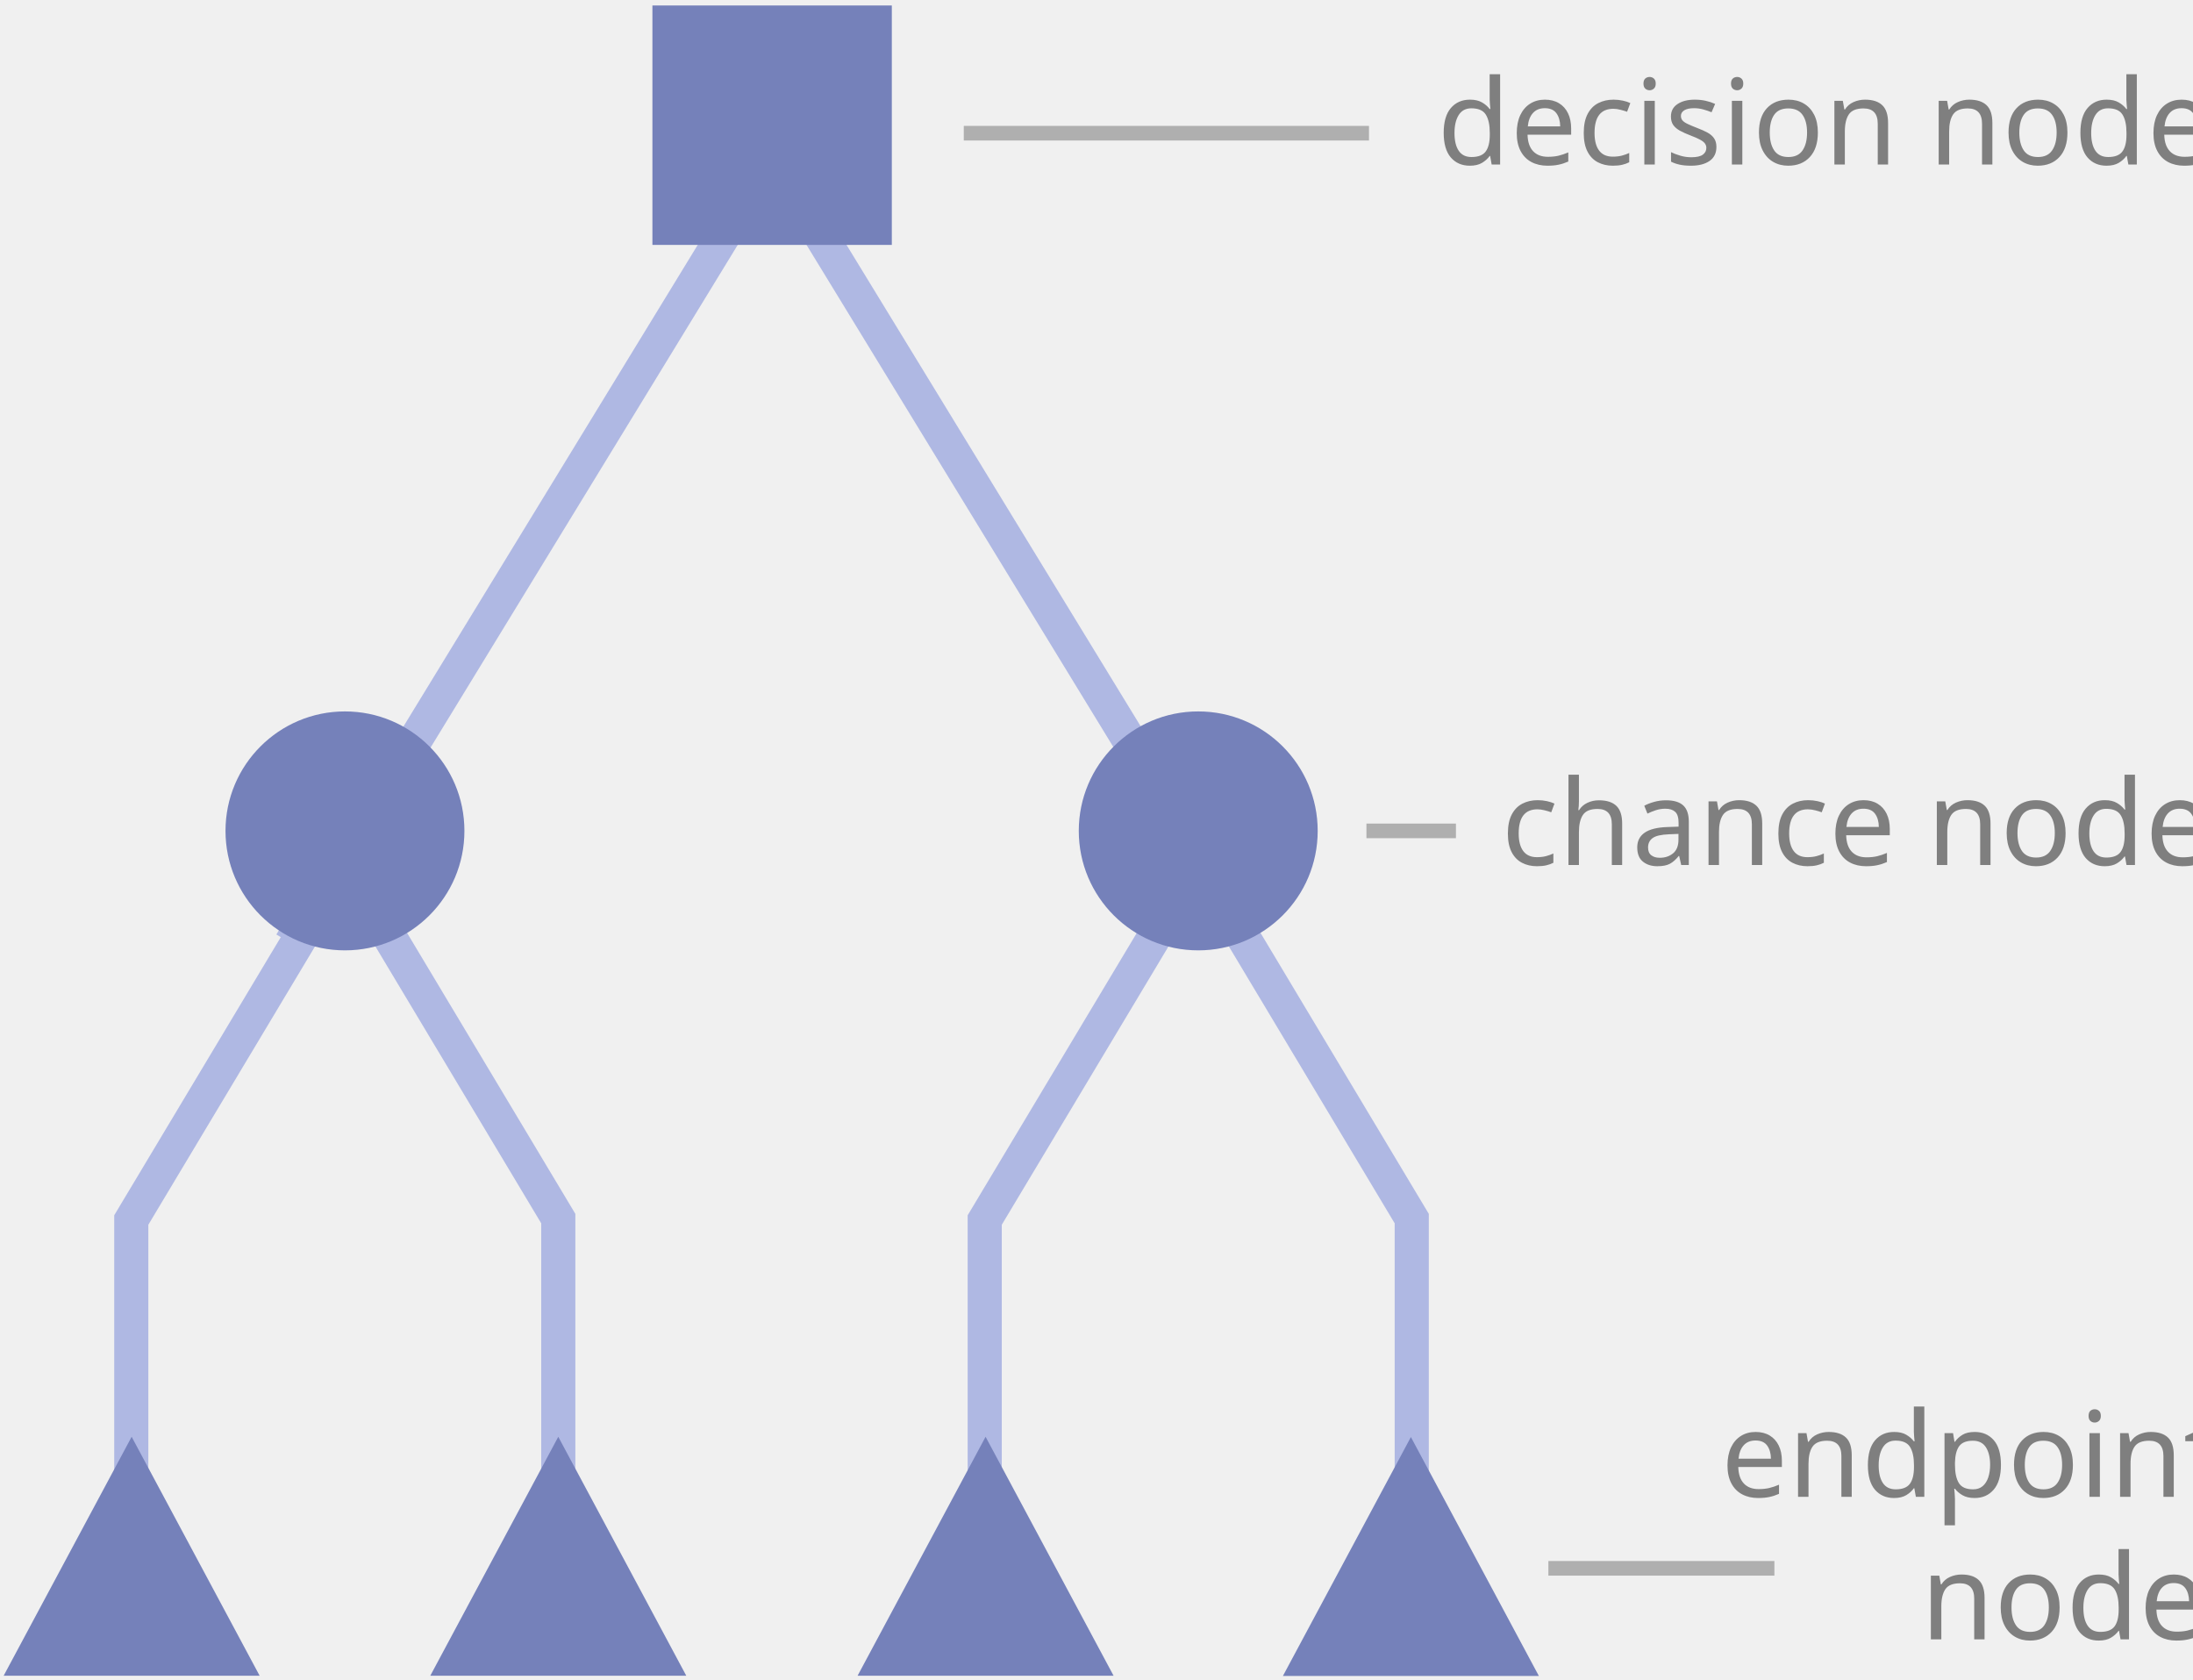
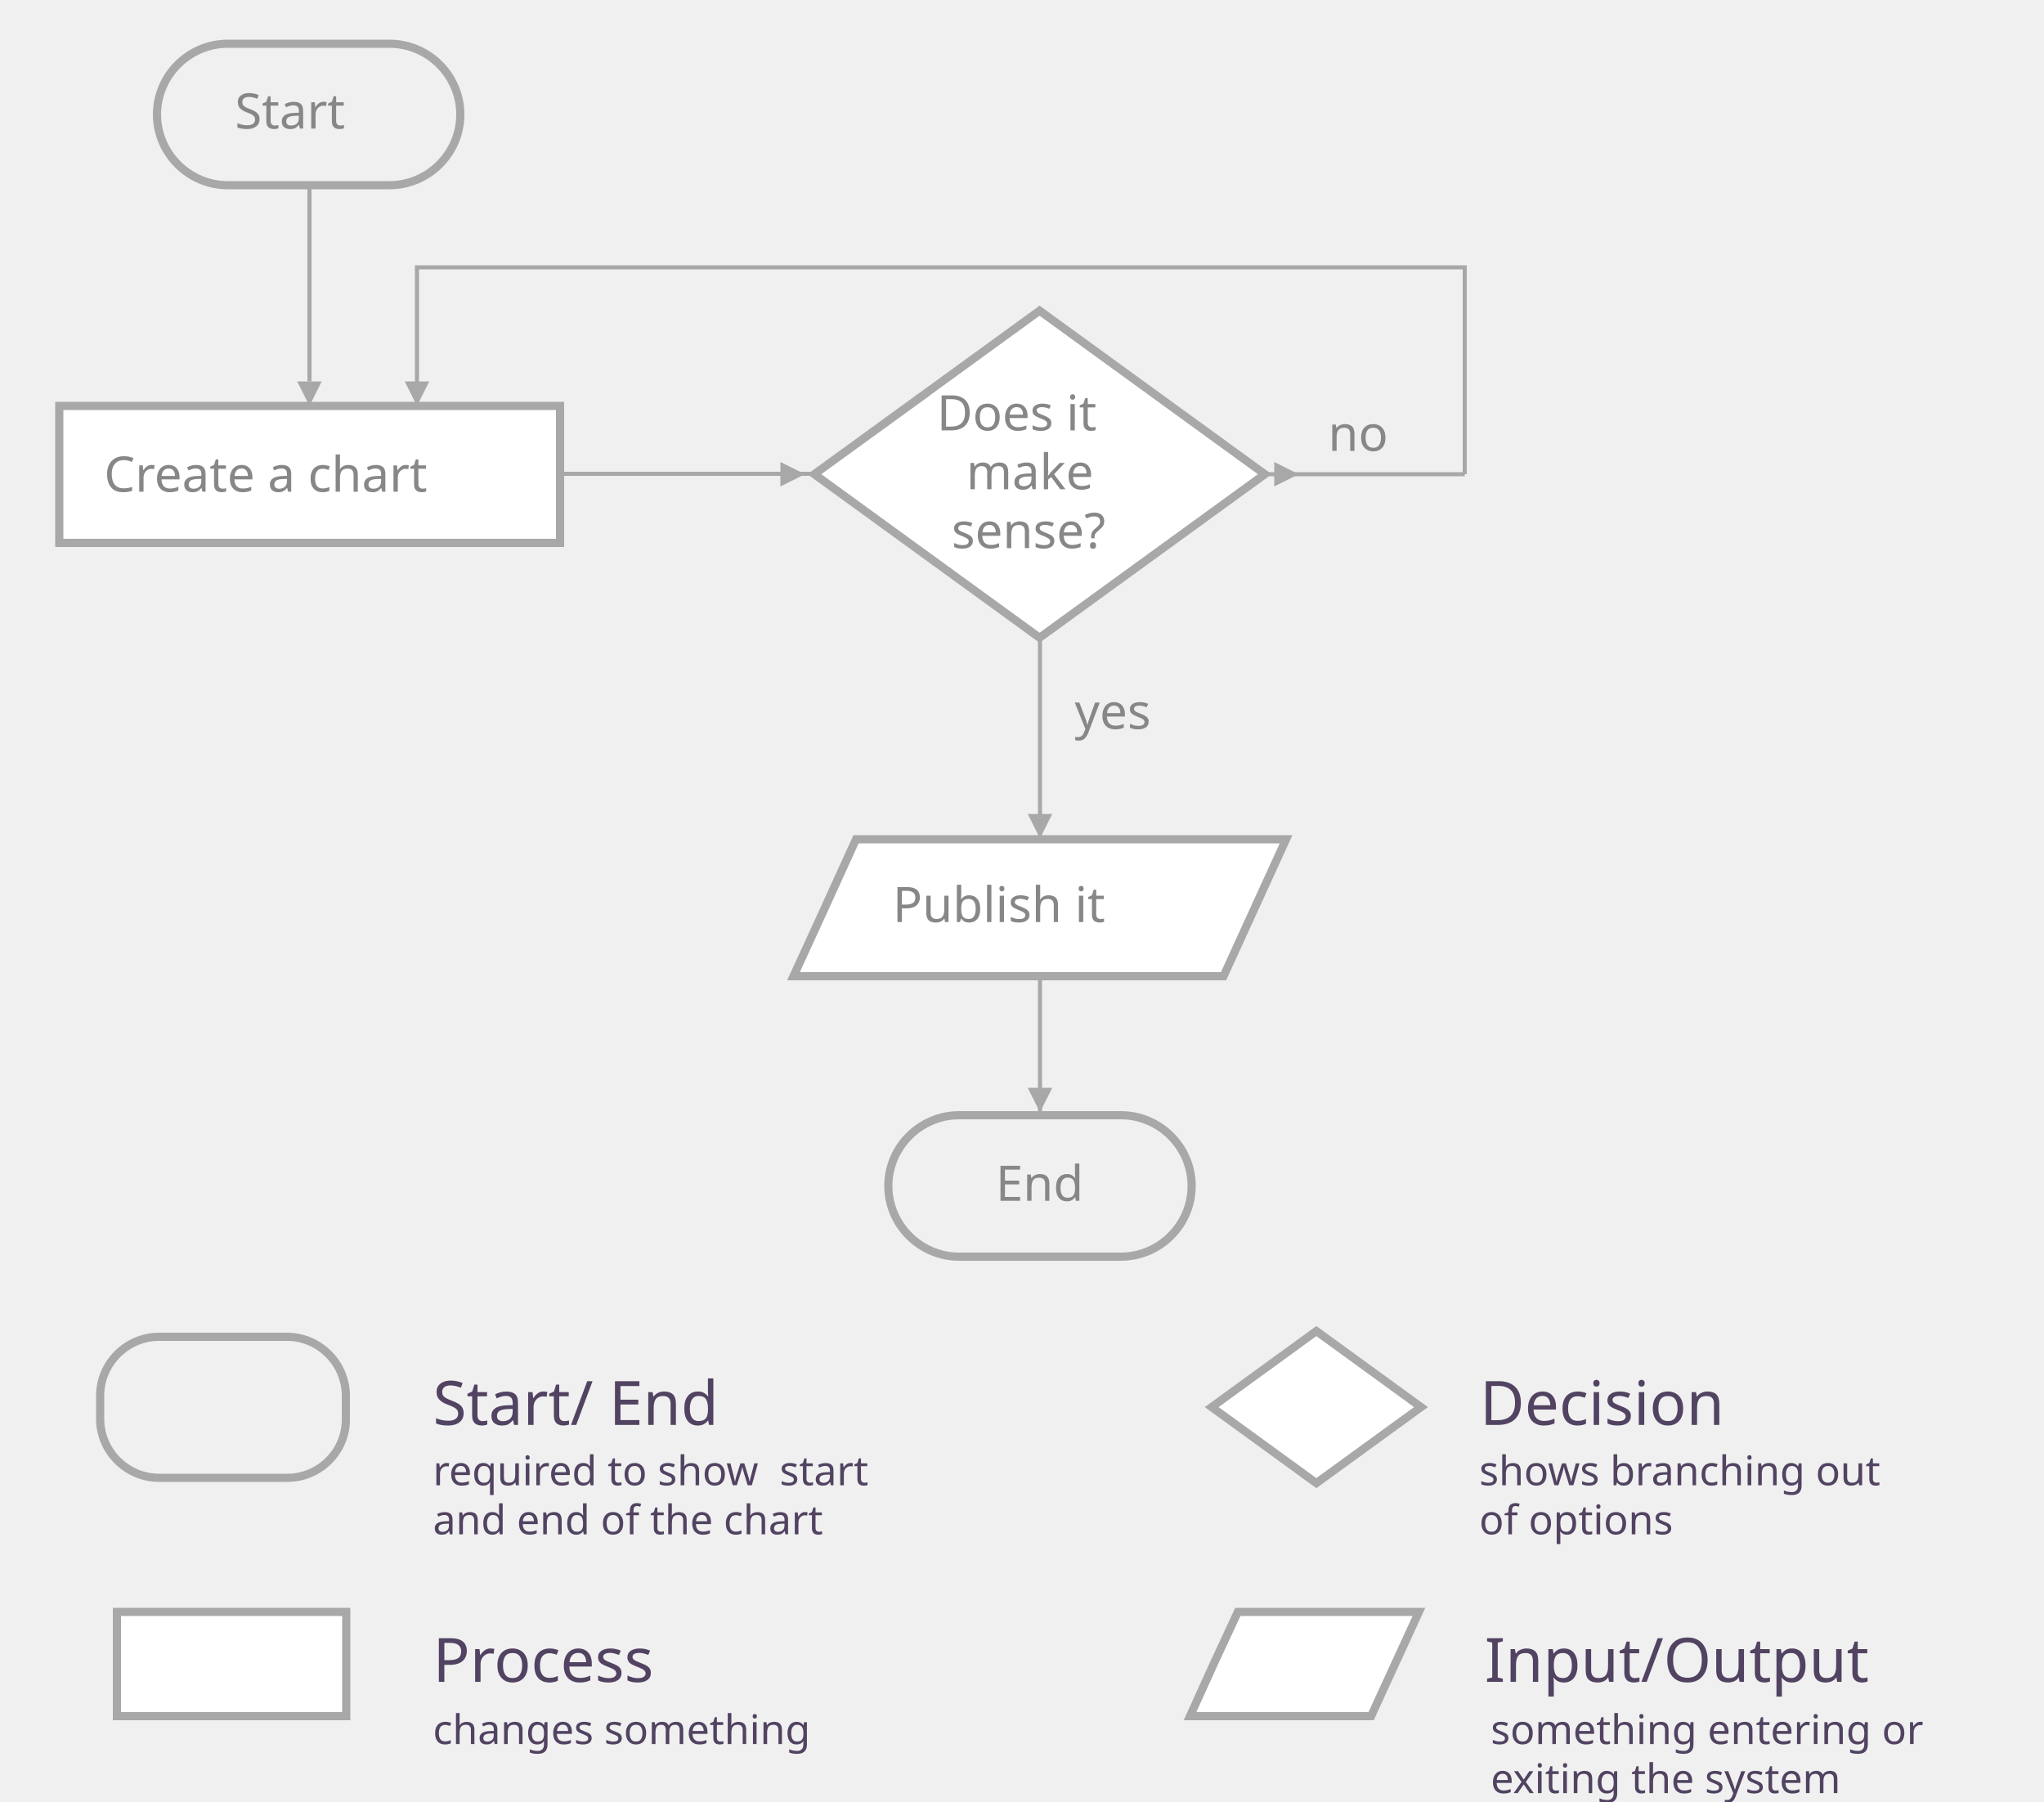
- <svg xmlns="http://www.w3.org/2000/svg" version="1.1" id="Layer_1" x="0px" y="0px" width="1200px" height="919px" viewBox="0 0 1200 919" enable-background="new 0 0 1200 919" xml:space="preserve">
+ <svg xmlns="http://www.w3.org/2000/svg" xmlns:xlink="http://www.w3.org/1999/xlink" version="1.1" id="Layer_1" x="0px" y="0px" viewBox="0 0 500 440.7" style="enable-background:new 0 0 500 440.7;" xml:space="preserve">
+   <style type="text/css">
+ 	.st0{fill:#878787;}
+ 	.st1{font-family:'RobotoMono-Regular';}
+ 	.st2{font-size:12px;}
+ 	.st3{fill:#514361;}
+ 	.st4{font-size:14.974px;}
+ 	.st5{fill:#FFFFFF;stroke:#A8A8A8;stroke-width:2;}
+ 	.st6{font-family:'Roboto-Italic';}
+ 	.st7{font-size:9.983px;}
+ 	.st8{enable-background:new    ;}
+ 	.st9{fill:none;}
+ 	.st10{fill:#A8A8A8;}
+ 	.st11{font-family:'ArialMT';}
+ 	.st12{fill:none;stroke:#A8A8A8;stroke-miterlimit:10;}
+ 	.st13{fill:none;stroke:#A8A8A8;stroke-width:2;}
+ </style>
+   <a xlink:href="http://www.google.com" xlink:show="new">
+     <text transform="matrix(1 0 0 1 57.4611 31.4497)" class="st0 st1 st2">Start</text>
+   </a>
+   <a xlink:href="http://www.google.com" xlink:show="new">
+     <g>
+       <text transform="matrix(1 0 0 1 105.9019 348.5547)" class="st3 st1 st4">Start/ End</text>
+     </g>
+   </a>
+   <rect id="op1" x="14.5" y="99.3" class="st5" width="122.5" height="33.5" />
+   <rect id="op1_1_" x="28.6" y="394.3" class="st5" width="56.1" height="25.5" />
+   <text transform="matrix(1 0 0 1 25.4533 120.2812)" class="st0 st1 st2">Create a chart</text>
  <g>
+     <text transform="matrix(1 0 0 1 105.9014 411.416)" class="st3 st1 st4">Process</text>
+   </g>
+   <g>
+     <text transform="matrix(1 0 0 1 105.9004 426.6309)" class="st3 st6 st7">changes something</text>
+   </g>
+   <g>
+     <text transform="matrix(1 0 0 1 105.9004 363.3223)" class="st8">
+       <tspan x="0" y="0" class="st3 st6 st7">required to show  start</tspan>
+       <tspan x="0" y="12" class="st3 st6 st7">and end of the chart</tspan>
+     </text>
+   </g>
+   <g>
+     <text transform="matrix(1 0 0 1 361.8452 363.3223)" class="st8">
+       <tspan x="0" y="0" class="st3 st6 st7">shows branching out</tspan>
+       <tspan x="0" y="12" class="st3 st6 st7">of options</tspan>
+     </text>
+   </g>
+   <g>
+     <text transform="matrix(1 0 0 1 364.6567 426.6309)" class="st8">
+       <tspan x="0" y="0" class="st3 st6 st7">something entering or</tspan>
+       <tspan x="0" y="12" class="st3 st6 st7">exiting the system</tspan>
+     </text>
+   </g>
+   <a xlink:href="http://www.google.com">
+     <path id="cond" class="st5" d="M226.8,96l-27.6,20l55.1,40l55.1-40l-55.1-40l-55.1,40" />
+   </a>
+   <a xlink:href="http://www.google.com">
+     <path id="cond_1_" class="st5" d="M309.2,334.9l-12.8,9.3l25.6,18.6l25.6-18.6L322,325.6l-25.6,18.6" />
+   </a>
+   <a xlink:href="http://www.google.com">
+     <text transform="matrix(1 0 0 1 229.1787 105.2813)" class="st8">
+       <tspan x="0" y="0" class="st0 st1 st2">Does it</tspan>
+       <tspan x="7.2" y="14.4" class="st0 st1 st2">make </tspan>
+       <tspan x="3.6" y="28.8" class="st0 st1 st2">sense?</tspan>
+     </text>
+   </a>
+   <a xlink:href="http://www.google.com">
    <g>
-       <text transform="matrix(1 0 0 1 786.4067 90.0104)" fill="#7F7F7F" font-family="'Roboto-Regular'" font-size="65px">decision node</text>
+       <text transform="matrix(1 0 0 1 362.0166 348.5547)" class="st3 st1 st4">Decision</text>
    </g>
-     <g>
-       <text transform="matrix(1 0 0 1 821.5337 473.2936)" fill="#7F7F7F" font-family="'Roboto-Regular'" font-size="65px">chance node</text>
-     </g>
-     <g>
-       <text transform="matrix(1 0 0 1 941.6938 818.9694)">
-         <tspan x="0" y="0" fill="#7F7F7F" font-family="'Roboto-Regular'" font-size="65px">endpoint</tspan>
-         <tspan x="109.339" y="78" fill="#7F7F7F" font-family="'Roboto-Regular'" font-size="65px">node</tspan>
-       </text>
-     </g>
-     <line fill="none" stroke="#AFAFAF" stroke-width="8" stroke-miterlimit="10" x1="527.38" y1="72.887" x2="749.107" y2="72.887" />
-     <line fill="none" stroke="#AFAFAF" stroke-width="8" stroke-miterlimit="10" x1="747.708" y1="454.615" x2="796.679" y2="454.615" />
-     <line fill="none" stroke="#AFAFAF" stroke-width="8" stroke-miterlimit="10" x1="847.266" y1="858.099" x2="970.942" y2="858.099" />
-     <polyline fill="none" stroke="#AFB8E3" stroke-width="18.676" stroke-miterlimit="10" points="305.489,809.465 305.489,666.732    200.809,491.968  " />
-     <polyline fill="none" stroke="#AFB8E3" stroke-width="18.676" stroke-miterlimit="10" points="176.518,492.75 71.837,667.514    71.837,810.247  " />
-     <polyline fill="none" stroke="#AFB8E3" stroke-width="18.676" stroke-miterlimit="10" points="772.496,809.465 772.496,666.732    667.816,491.968  " />
-     <line fill="none" stroke="#AFB8E3" stroke-width="18.676" stroke-miterlimit="10" x1="659.622" y1="473.292" x2="439.914" y2="113.773" />
-     <line fill="none" stroke="#AFB8E3" stroke-width="18.676" stroke-miterlimit="10" x1="405.095" y1="113.773" x2="159.193" y2="516.154" />
-     <polyline fill="none" stroke="#AFB8E3" stroke-width="18.676" stroke-miterlimit="10" points="643.525,492.75 538.844,667.514    538.844,810.247  " />
-     <circle fill="#7581BA" cx="188.762" cy="454.615" r="65.367" />
-     <circle fill="#7581BA" cx="655.67" cy="454.615" r="65.367" />
-     <rect x="357" y="3" fill="#7581BA" width="131" height="131" />
-     <polygon fill="#7581BA" points="142.072,916.854 1.999,916.854 72.035,786.12  " />
-     <polygon fill="#7581BA" points="375.525,916.854 235.453,916.854 305.489,786.12  " />
-     <polygon fill="#7581BA" points="609.344,916.854 469.272,916.854 539.308,786.12  " />
-     <polygon fill="#7581BA" points="842.069,917 701.996,917 772.032,786.266  " />
+   </a>
+   <path id="io" class="st5" d="M201.8,222l-7.7,16.8h105.2l15.3-33.5H209.4L201.8,222" />
+   <text transform="matrix(1 0 0 1 218.3771 225.5482)" class="st0 st1 st2">Publish it</text>
+   <g>
+     <text transform="matrix(1 0 0 1 363.1685 411.416)" class="st3 st1 st4">Input/Output</text>
  </g>
+   <a xlink:href="http://www.google.com">
+     <text transform="matrix(1 0 0 1 243.5811 293.7392)" class="st0 st1 st2">End</text>
+   </a>
+   <path class="st9" d="" />
+   <path class="st9" d="" />
+   <path id="raphael-marker-block_1_" class="st10" d="M190.9,119l6-3l-6-3V119z" />
+   <path id="raphael-marker-block_2_" class="st10" d="M311.7,119l6-3l-6-3V119z" />
+   <path class="st9" d="" />
+   <path marker-end="url(#raphael-marker-endblock33-objj2weg)" d="M434.8,314.3" />
+   <text transform="matrix(1 0 0 1 262.8945 178.2935)" class="st0 st11 st2">yes</text>
+   <path class="st9" d="" />
+   <path id="raphael-marker-block_3_" class="st10" d="M251.4,199.1l3,6l3-6H251.4z" />
+   <path marker-end="url(#raphael-marker-endblock33-obj72n9y)" d="M254.4,196.8" />
+   <text transform="matrix(1 0 0 1 324.8828 110.2888)" class="st0 st11 st2">no</text>
+   <path class="st9" d="" />
+   <path class="st9" d="" />
+   <path class="st9" d="" />
+   <path class="st9" d="" />
+   <path class="st9" d="" />
+   <path id="raphael-marker-block_8_" class="st10" d="M72.7,93.3l3,6l3-6H72.7z" />
+   <line class="st12" x1="75.7" y1="46.1" x2="75.7" y2="93.3" />
+   <line class="st12" x1="137" y1="115.9" x2="199.3" y2="115.9" />
+   <line class="st12" x1="254.4" y1="205.1" x2="254.4" y2="156" />
+   <line class="st12" x1="254.4" y1="271.8" x2="254.4" y2="238.7" />
+   <line class="st12" x1="309.5" y1="116" x2="358.3" y2="116" />
+   <polyline class="st12" points="102,99.3 102,65.4 358.3,65.4 358.3,116 " />
+   <path id="raphael-marker-block_9_" class="st10" d="M99,93.3l3,6l3-6H99z" />
+   <path class="st13" d="M95.3,45.3H55.7c-9.5,0-17.3-7.8-17.3-17.3v0c0-9.5,7.8-17.3,17.3-17.3h39.6c9.5,0,17.3,7.8,17.3,17.3v0  C112.6,37.5,104.8,45.3,95.3,45.3z" />
+   <path class="st13" d="M274.2,307.4h-39.6c-9.5,0-17.3-7.8-17.3-17.3v0c0-9.5,7.8-17.3,17.3-17.3h39.6c9.5,0,17.3,7.8,17.3,17.3v0  C291.5,299.6,283.7,307.4,274.2,307.4z" />
+   <path id="raphael-marker-block_4_" class="st10" d="M251.4,266.1l3,6l3-6H251.4z" />
+   <path class="st13" d="M70.3,361.5H38.9c-7.9,0-14.4-6.5-14.4-14.4v-5.7c0-7.9,6.5-14.4,14.4-14.4h31.3c7.9,0,14.4,6.5,14.4,14.4v5.7  C84.7,355,78.2,361.5,70.3,361.5z" />
+   <path id="io_1_" class="st5" d="M296.9,407l-5.8,12.8h44.3l11.7-25.5h-44.3L296.9,407" />
</svg>
